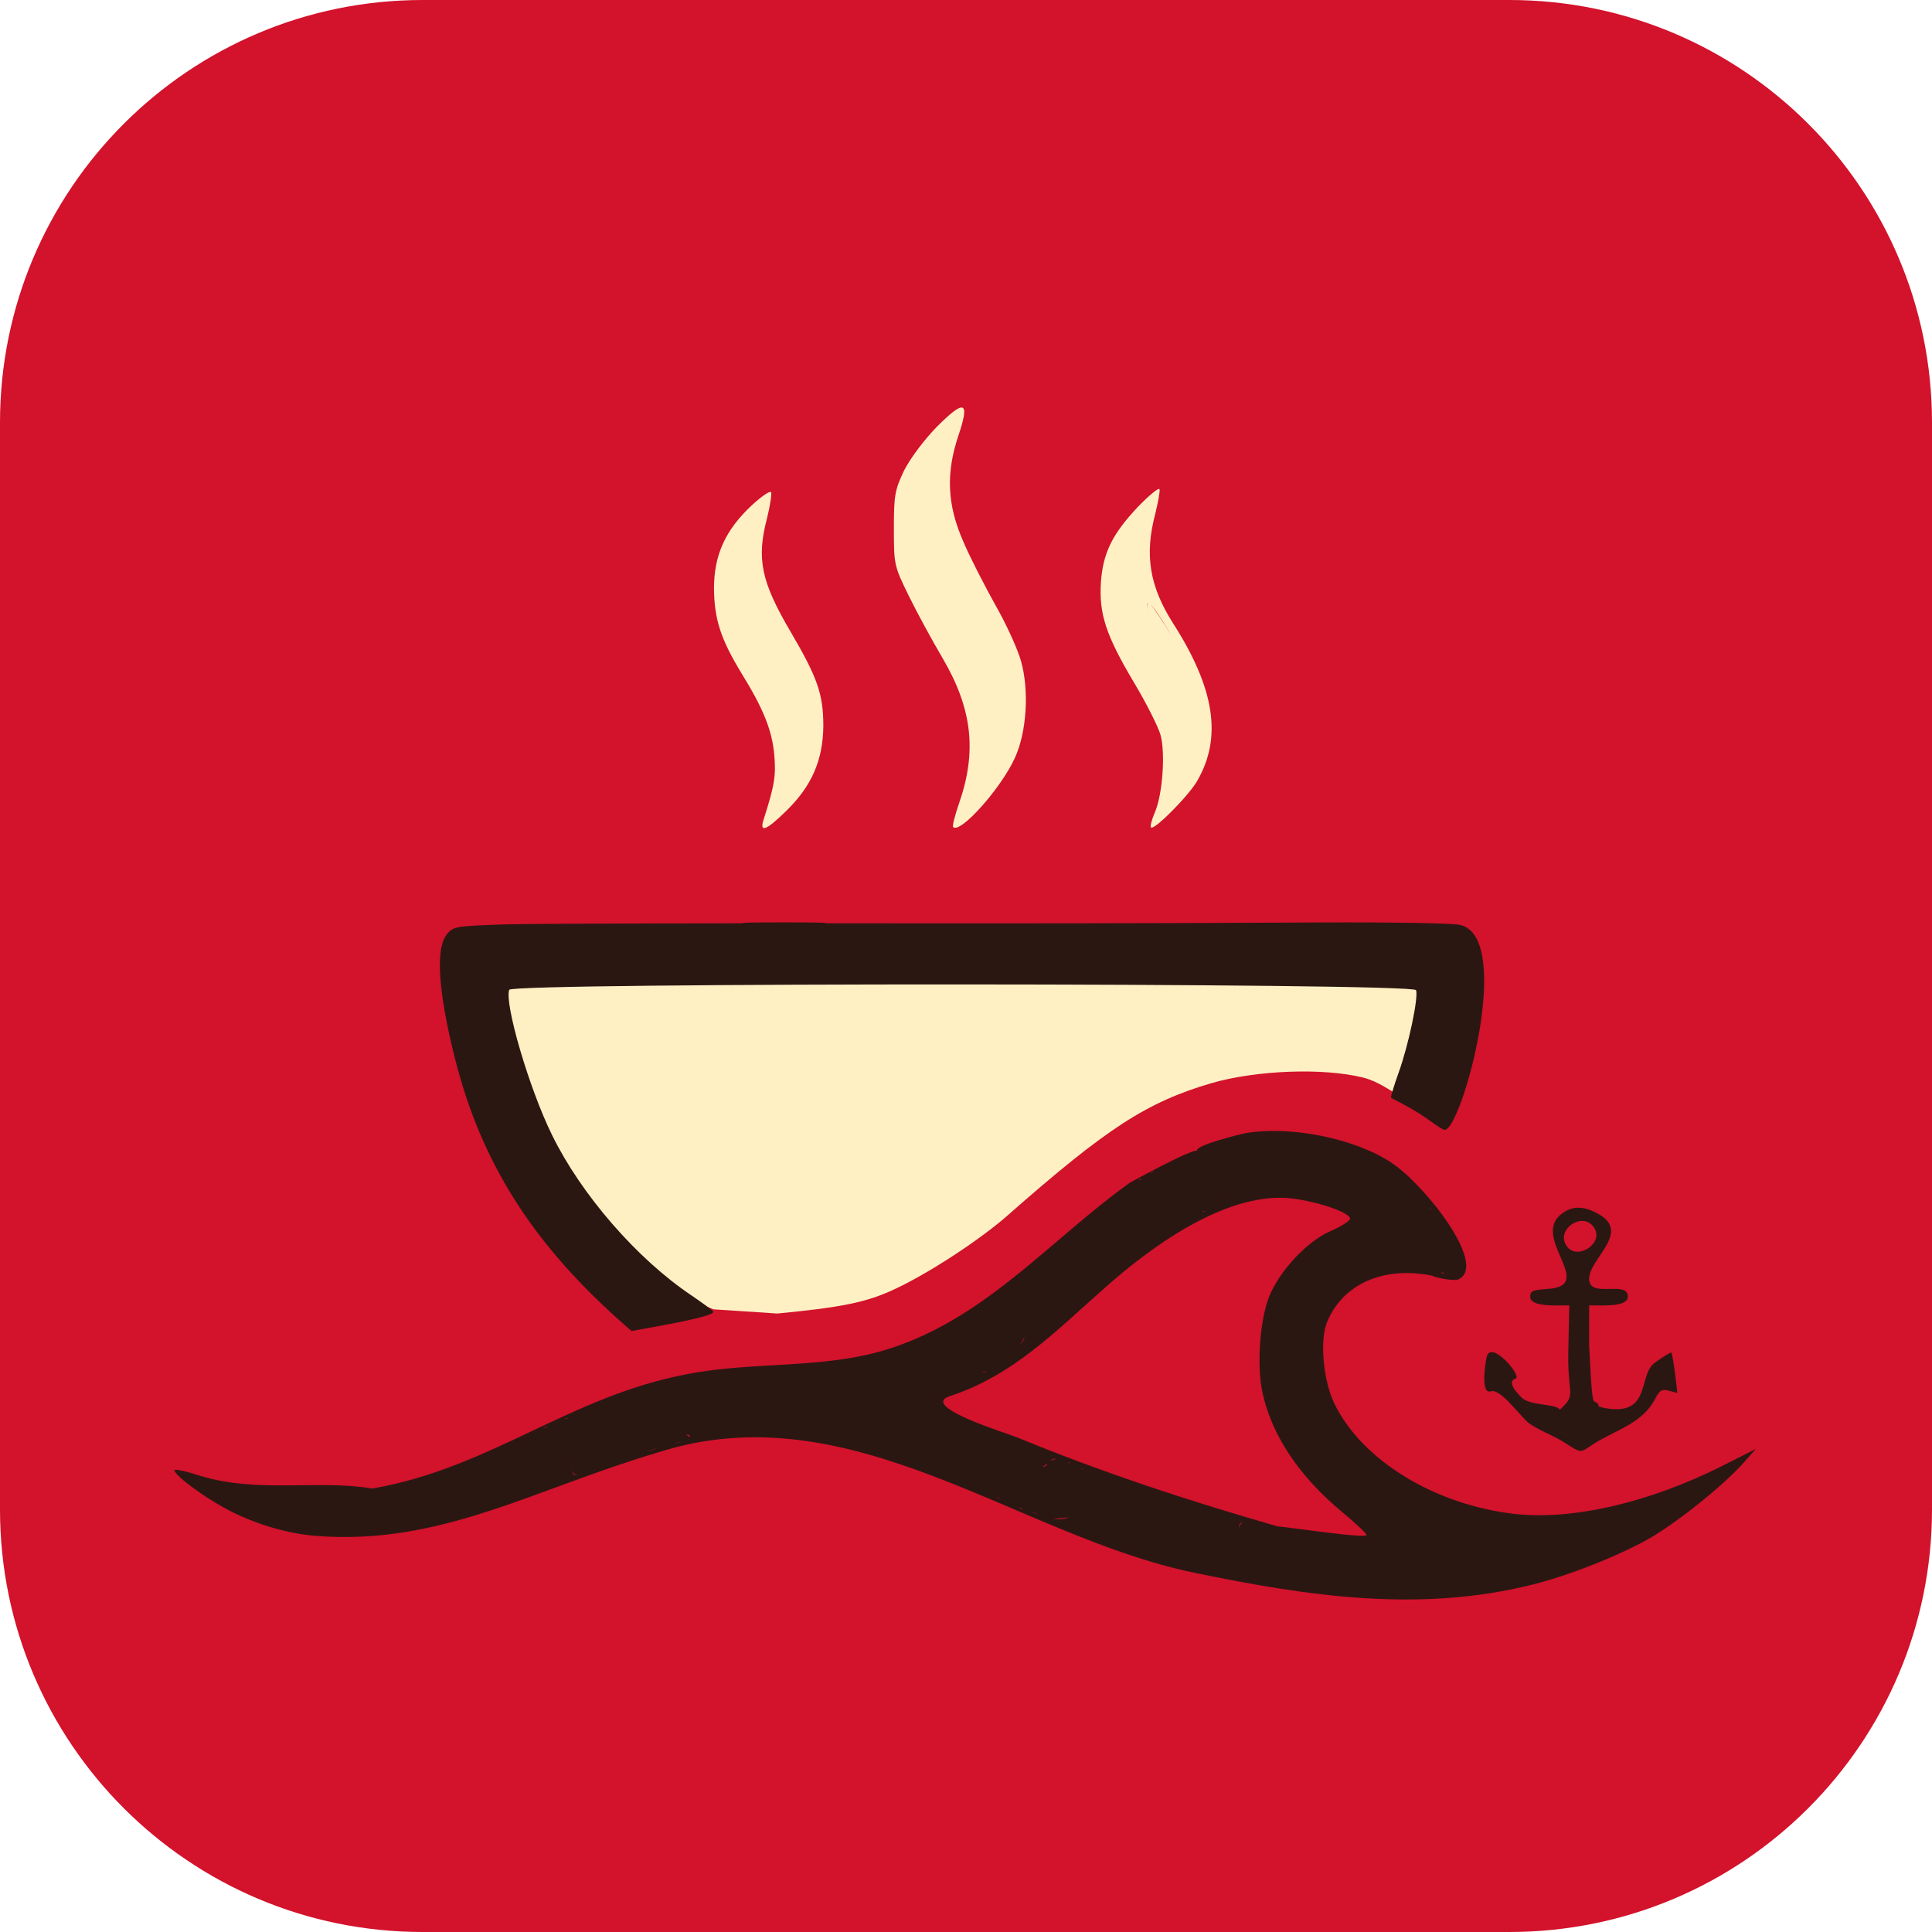
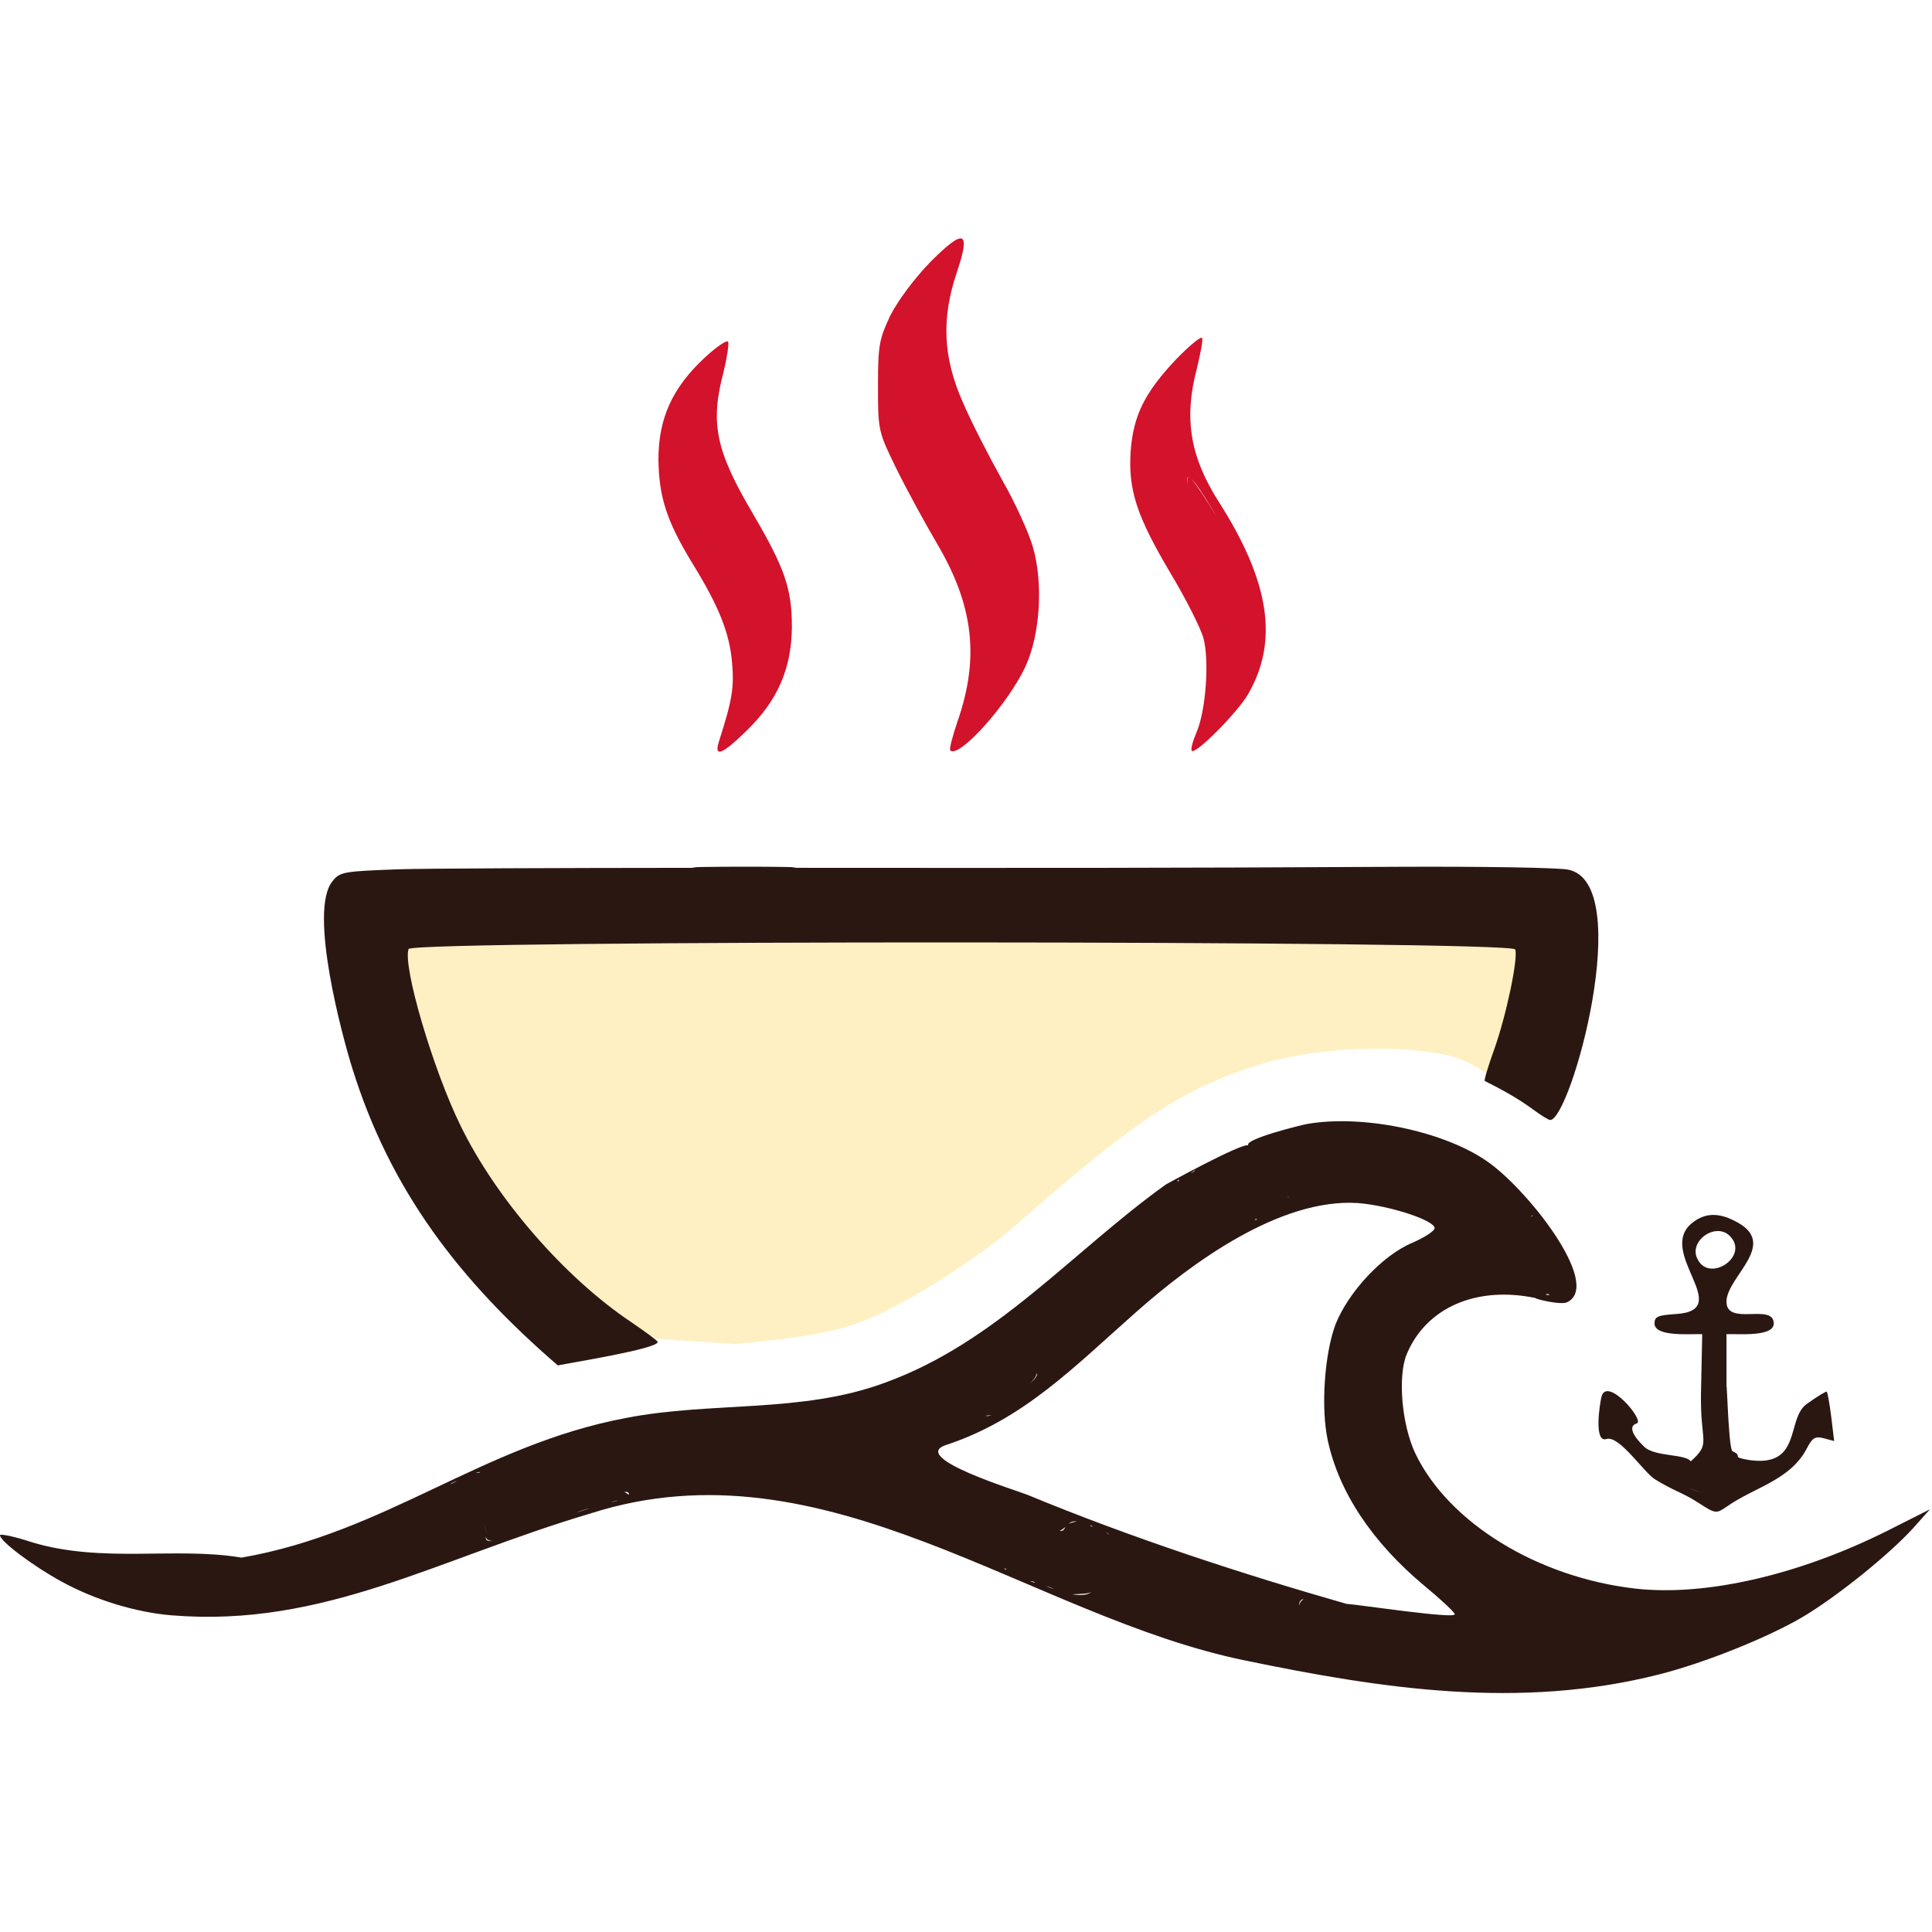
- <svg xmlns="http://www.w3.org/2000/svg" viewBox="0 0 512 512">
-   <rect width="512" height="512" rx="112" fill="#D3122C" />
-   <svg x="46" y="108" width="420" height="316" viewBox="0 0 470 354" fill="none">
-     <path d="M195.157 168.96L296.316 169.274L195.367 169.484C126.478 169.757 100.847 170.031 94.902 170.785C100.7 170.086 142.96 169.91 234.323 170.008C357.362 170.322 373.808 170.531 373.914 171.892C373.914 172.834 373.81 172.939 373.601 172.102C373.55 171.958 371.669 171.824 368.258 171.702C372.235 172.224 372.203 172.429 371.715 175.453C371.401 177.233 370.982 180.06 370.772 181.841C370.563 183.516 369.935 186.344 369.202 187.915C368.574 189.59 368.259 191.266 368.573 191.79C368.887 192.313 368.783 192.836 368.26 193.046C367.841 193.15 366.688 195.245 365.851 197.549C364.803 200.166 362.942 203.428 362 203.218C361.161 203.009 357.472 200.062 352.865 198.91C341.032 195.978 321.24 196.711 307.836 200.586C288.672 206.24 276.943 213.781 247.099 240.065C238.826 247.291 223.746 257.134 213.798 261.742C205.63 265.616 197.88 267.187 178.927 268.967L160 267.718L152.223 264.465C141.542 256.925 120.915 236.612 120.912 233.677C120.912 233.049 120.178 232.316 119.341 232.002C118.504 231.583 117.771 230.955 117.771 230.536C117.77 230.117 115.885 226.661 113.581 223.1C107.193 213.152 102.586 202.89 99.549 192.313C95.779 179.328 94.837 173.254 96.094 171.998C96.939 171.158 235.93 170.709 314.671 170.972C232.837 170.435 94.732 170.774 94.732 172.102C94.732 172.73 94.418 173.044 94.103 172.626C93.789 172.312 93.789 171.578 94.208 170.95C94.227 170.913 94.326 170.876 94.508 170.842C93.873 170.94 93.544 171.044 93.475 171.159C92.951 171.892 92.637 171.996 92.637 171.263C92.637 170.635 92.951 169.798 93.37 169.484C93.684 169.065 139.551 168.855 195.157 168.96Z" fill="#FFF0C4" />
-     <path d="M345.012 170.523C372.761 170.523 374.856 170.628 374.961 172.408C375.066 173.665 374.961 173.77 374.646 172.618C374.228 171.361 369.83 171.047 344.697 170.733L315.166 170.523H345.012Z" fill="#FFF0C4" />
-     <path d="M171.387 29.048C174.319 26.325 176.937 24.545 177.146 25.173C177.356 25.802 176.832 29.153 175.994 32.608C172.748 44.86 174.11 51.562 182.906 66.537C190.969 80.255 192.645 85.178 192.645 94.602C192.54 104.655 189.189 112.405 181.649 119.735C175.785 125.494 173.691 126.332 174.843 122.562C178.194 112.091 178.612 109.262 178.089 103.189C177.461 95.964 174.947 89.575 168.35 78.894C162.171 68.737 160.286 62.872 160.182 53.761C160.182 43.813 163.533 36.378 171.387 29.048Z" fill="#FFF0C4" />
-     <path fill-rule="evenodd" clip-rule="evenodd" d="M226.364 5.695C234.637 -2.578 236.208 -1.949 232.752 8.313C228.982 19.518 229.402 28.943 234.219 39.834C236.209 44.546 240.607 53.029 243.748 58.683C246.994 64.338 250.346 71.773 251.288 75.124C253.801 83.815 253.068 96.278 249.508 104.027C245.424 113.032 233.277 126.644 231.182 124.551C230.868 124.342 231.705 121.095 232.962 117.43C238.302 102.037 236.836 89.366 228.04 74.391C224.899 69.051 220.396 60.778 217.987 55.856C213.694 47.06 213.589 46.744 213.589 35.959C213.589 25.906 213.903 24.44 216.626 18.68C218.511 15.015 222.49 9.674 226.364 5.695ZM239.149 106.543C239.159 106.551 239.17 106.558 239.18 106.566C239.164 106.553 239.148 106.54 239.134 106.527L239.149 106.543Z" fill="#FFF0C4" />
-     <path fill-rule="evenodd" clip-rule="evenodd" d="M286.159 29.362C289.405 26.011 292.232 23.707 292.442 24.23C292.651 24.86 292.023 28.105 291.186 31.56C287.939 43.812 289.51 53.133 296.526 64.129C308.883 83.501 311.082 97.953 303.647 110.834C301.134 115.231 290.875 125.595 289.93 124.656C289.616 124.342 290.139 122.352 291.081 120.153C293.385 114.812 294.223 102.56 292.757 97.219C292.128 94.915 288.567 87.795 284.798 81.512C276.525 67.585 274.43 61.196 275.059 51.771C275.687 43.08 278.515 37.425 286.159 29.362ZM292.804 69.348C292.863 69.377 292.925 69.404 292.986 69.431C292.91 69.398 292.836 69.363 292.764 69.328L292.804 69.348ZM289.789 58.468C290.893 59.624 293.623 63.801 295.904 67.603C295.664 67.187 295.418 66.76 295.165 66.328C292.634 62.057 290.819 59.406 289.789 58.468ZM289.271 58.113C288.705 57.909 288.634 58.781 289.092 60.777C288.705 59.035 288.764 58.011 289.271 58.113Z" fill="#FFF0C4" />
-     <path fill-rule="evenodd" clip-rule="evenodd" d="M317.8 215.467C331 213.067 350.6 216.967 361.4 224.267C371.104 230.681 389.936 254.441 381.3 258.767C379.919 259.594 373.31 257.999 373.537 257.769C359.138 254.781 346.949 260.089 342.2 271.467C340 276.867 341 288.567 344.3 295.567C352.4 312.467 374.1 325.767 397.9 328.467C415 330.367 437.701 325.167 459.4 314.267L469.5 309.166L465.5 313.666C459.5 320.266 446.9 330.367 438.7 335.267C430.1 340.367 414.6 346.567 403.5 349.367C369.692 357.916 336.347 352.867 303 345.967C250.447 335.242 200.919 291.857 143.7 310.166C106.256 321.261 78.865 337.972 41.8 334.967C33.2 334.267 23.2 331.267 15 326.767C8.201 323.067 0.001 316.968 0 315.467C0.002 315.068 3.501 315.767 7.7 317.166C24.976 322.389 42.717 318.216 58.754 320.925C93.956 314.817 117.175 293.583 152.2 286.967C173.181 282.862 194.936 285.909 215.3 278.367C242.406 268.541 260.711 246.608 283.545 230.202C282.987 230.473 302.424 219.791 303.654 220.658C302.579 219.107 316.71 215.661 317.8 215.467ZM321.75 346.159C321.605 345.836 321.629 345.889 321.75 346.159ZM389.234 341.754C389.23 341.681 389.261 341.988 389.234 341.754ZM389.272 341.309C389.18 341.759 389.199 341.666 389.272 341.309ZM389.296 341.203C389.357 340.96 389.29 341.225 389.296 341.203ZM330.3 234.666C311.339 233.463 289.836 249.247 276.3 261.267C261.509 274.308 248.991 287.394 230 293.567C221.339 296.66 247.372 304.583 250 305.666C275.446 316.186 301.952 324.836 327.512 332.16C331.129 332.434 354.29 335.965 353.9 334.666C353.698 334.065 350.399 330.966 346.5 327.767C333.8 317.167 325.7 304.967 323 292.367C321.3 284.467 322.2 271.366 324.9 264.166C328.001 256.367 336.2 247.467 343.5 244.367C346.5 243.067 349 241.467 349 240.767C348.999 238.867 337.999 235.266 330.3 234.666ZM317.095 331.019C316.38 331.048 315.861 332.01 316.078 332.654C316.02 332.185 316.358 331.58 317.095 331.019ZM393.888 331.958C394.065 332.01 394.081 332.015 393.888 331.958ZM393.811 331.938C393.616 331.888 393.631 331.892 393.811 331.938ZM265.473 329.301C264.851 329.66 263.537 329.776 260.833 329.841C262.987 330.185 264.665 329.993 265.473 329.301ZM254.465 327.886C255.081 328.099 255.7 328.307 256.306 328.548C255.903 328.259 255.205 328.018 254.465 327.886ZM251.733 327.027C249.371 326.405 251.88 326.695 251.733 327.027ZM244.813 323.871C243.65 323.48 244.927 323.487 244.813 323.871ZM341.755 321.919C341.181 321.741 341.856 321.948 341.755 321.919ZM118.248 315.752C118.028 316.632 118.382 316.927 119.751 316.883C118.622 316.737 118.188 316.389 118.248 315.752ZM271.394 315.747C271.196 315.865 271.16 315.8 271.394 315.747ZM269.102 314.739C270.073 315.354 269.845 315.551 269.102 314.739ZM117.2 312.467C117.878 313.145 118.338 314.253 118.342 315.123C118.373 314.259 117.903 313.17 117.2 312.467ZM259.16 313.47C258.564 314.004 258.13 314.307 257.795 314.361C258.298 314.581 258.831 314.308 259.16 313.47ZM265.196 313.059C266.723 313.6 265.121 313.36 265.196 313.059ZM261.977 312.14C261.055 312.022 260.512 312.216 259.957 312.713C260.47 312.461 261.191 312.252 261.977 312.14ZM143.455 308.94C142.352 309.171 141.197 309.547 140.284 309.971C141.096 309.671 142.157 309.325 143.455 308.94ZM113.21 308.395C113.177 308.186 113.223 308.48 113.21 308.395ZM150 307.067C149.477 307.198 149.008 307.35 148.623 307.513C148.969 307.423 150.835 306.919 150 307.067ZM153 305.467C153 305.03 152.464 304.821 151.794 304.977C152.217 304.879 152.999 305.901 153 305.467ZM111.099 302.234C110.571 302.52 110.008 302.73 109.502 303.058C110.042 302.914 110.614 302.618 111.099 302.234ZM116.811 300.111C116.846 300.413 114.668 300.17 116.811 300.111ZM239.836 286.383C240.188 286.609 240.788 286.409 241.14 286.301L239.836 286.383ZM235.793 283.8C235.768 283.782 235.808 283.81 235.793 283.8ZM235.694 283.714C235.672 283.692 235.721 283.741 235.694 283.714ZM252.231 276.1C252.124 276.803 251.378 277.794 250.449 278.656C251.639 277.639 252.563 276.499 252.231 276.1ZM258.988 274.233C259.027 274.293 258.922 274.481 258.988 274.233ZM376.8 256.867C376.556 256.745 376.274 256.772 376.001 256.948C376.273 257.004 377.283 257.148 376.8 256.867ZM368.6 251.994C368.663 251.71 368.527 252.351 368.6 251.994ZM305.936 238.644C304.959 238.99 305.075 238.382 305.936 238.644ZM372.945 237.648C372.127 238.385 372.545 237.632 372.945 237.648ZM313.001 232.968C313.729 233.284 313.96 233.568 313.001 232.968ZM309.042 229.943C308.909 229.772 308.908 229.77 309.042 229.943ZM286.781 228.951C286.979 229.493 285.893 229.547 286.781 228.951ZM290.886 226.423C290.69 226.691 290.252 227.053 289.659 227.421C290.259 227.209 290.692 226.871 290.886 226.423ZM305.241 220.647C304.613 221.027 304.59 221.015 305.241 220.647ZM306.612 220.32C306.789 220.012 306.571 220.398 306.612 220.32Z" fill="#2B1712" />
-     <path fill-rule="evenodd" clip-rule="evenodd" d="M411.7 239.467C414.7 237.067 418.001 236.967 421.9 238.967C433.267 244.478 420.001 252.51 420 258.666C420 264.721 431.5 258.879 431.5 263.967C431.5 267.34 422.548 266.435 420 266.567V282.463C420.002 270.655 420.298 294.666 421.5 295.067C424.306 296.342 420.737 296.355 425.4 297.166C438.498 299.131 434.452 287.172 439.5 283.567C441.999 281.768 444.298 280.368 444.4 280.567C444.601 280.768 445.1 283.568 445.5 286.767L446.2 292.567L443.6 291.867C441.6 291.367 440.899 291.767 439.6 294.267C435.554 302.156 426.637 303.826 420 308.567C417.5 310.267 417.3 310.266 413.3 307.666C409.363 305.099 406.789 304.517 402.6 301.867C399.922 300.237 393.937 291.102 390.8 292.067C387.673 293.109 389.17 283.487 389.6 281.767C390.918 276.713 400.145 287.537 398.2 288.267C396.2 288.867 396.9 290.967 400 293.967C402.57 296.43 410.08 295.649 411.309 297.51C416.397 292.905 413.585 293.299 413.8 280.967L414.1 266.567C411.535 266.434 402.5 267.342 402.5 263.967C402.5 262.268 403.3 261.966 407.7 261.666C422.287 260.773 402.698 246.554 411.7 239.467ZM410.956 304.151C411.9 304.356 413.011 304.729 413.878 305.17C412.963 304.674 411.873 304.312 410.956 304.151ZM420.8 242.666C417.3 239.168 410.601 244.067 413 248.367C415.884 254.134 425.723 247.589 420.8 242.666Z" fill="#2B1712" />
-     <path fill-rule="evenodd" clip-rule="evenodd" d="M340 152.867C360.6 152.767 379.3 153.067 381.5 153.567C398.043 156.825 382.131 214.465 377.1 214.467C376.699 214.466 374.8 213.266 372.9 211.867C369.267 209.19 365.231 206.986 361.2 204.967C361.001 204.765 362.001 201.466 363.4 197.567C366.4 189.267 369.399 174.968 368.6 172.967C367.775 170.768 100.252 170.667 99.4 172.867C97.9 176.867 105.3 202.167 112.1 215.967C120.7 233.567 137.3 252.766 153.6 263.666C157.098 266.065 159.998 268.166 160 268.467C159.974 270.147 138.554 273.558 135.7 274.166C111.888 253.606 95.007 231.768 85.7 201.867C83.379 194.475 74.939 163.521 80.9 156.367C82.7 154.067 83.601 153.967 97.2 153.467C103.408 153.267 134.897 153.141 169.556 153.116C161.912 152.758 200.156 152.746 192.513 153.116C256.449 153.152 282.2 153.175 340 152.867ZM89.289 162.042C88.88 162.432 88.903 162.411 89.289 162.042ZM89.842 161.563C90.228 161.268 90.302 161.211 89.842 161.563ZM89.842 161.563C90.228 161.268 90.302 161.211 89.842 161.563Z" fill="#2B1712" />
-   </svg>
+ <svg xmlns="http://www.w3.org/2000/svg" viewBox="0 -58 470 470" fill="none">
+   <style>@media (prefers-color-scheme: dark) { .ink { fill: #FFF0C4 } }</style>
+   <path d="M195.157 168.96L296.316 169.274L195.367 169.484C126.478 169.757 100.847 170.031 94.902 170.785C100.7 170.086 142.96 169.91 234.323 170.008C357.362 170.322 373.808 170.531 373.914 171.892C373.914 172.834 373.81 172.939 373.601 172.102C373.55 171.958 371.669 171.824 368.258 171.702C372.235 172.224 372.203 172.429 371.715 175.453C371.401 177.233 370.982 180.06 370.772 181.841C370.563 183.516 369.935 186.344 369.202 187.915C368.574 189.59 368.259 191.266 368.573 191.79C368.887 192.313 368.783 192.836 368.26 193.046C367.841 193.15 366.688 195.245 365.851 197.549C364.803 200.166 362.942 203.428 362 203.218C361.161 203.009 357.472 200.062 352.865 198.91C341.032 195.978 321.24 196.711 307.836 200.586C288.672 206.24 276.943 213.781 247.099 240.065C238.826 247.291 223.746 257.134 213.798 261.742C205.63 265.616 197.88 267.187 178.927 268.967L160 267.718L152.223 264.465C141.542 256.925 120.915 236.612 120.912 233.677C120.912 233.049 120.178 232.316 119.341 232.002C118.504 231.583 117.771 230.955 117.771 230.536C117.77 230.117 115.885 226.661 113.581 223.1C107.193 213.152 102.586 202.89 99.549 192.313C95.779 179.328 94.837 173.254 96.094 171.998C96.939 171.158 235.93 170.709 314.671 170.972C232.837 170.435 94.732 170.774 94.732 172.102C94.732 172.73 94.418 173.044 94.103 172.626C93.789 172.312 93.789 171.578 94.208 170.95C94.227 170.913 94.326 170.876 94.508 170.842C93.873 170.94 93.544 171.044 93.475 171.159C92.951 171.892 92.637 171.996 92.637 171.263C92.637 170.635 92.951 169.798 93.37 169.484C93.684 169.065 139.551 168.855 195.157 168.96Z" fill="#FFF0C4" />
+   <path d="M345.012 170.523C372.761 170.523 374.856 170.628 374.961 172.408C375.066 173.665 374.961 173.77 374.646 172.618C374.228 171.361 369.83 171.047 344.697 170.733L315.166 170.523H345.012Z" fill="#FFF0C4" />
+   <path d="M171.387 29.048C174.319 26.325 176.937 24.545 177.146 25.173C177.356 25.802 176.832 29.153 175.994 32.608C172.748 44.86 174.11 51.562 182.906 66.537C190.969 80.255 192.645 85.178 192.645 94.602C192.54 104.655 189.189 112.405 181.649 119.735C175.785 125.494 173.691 126.332 174.843 122.562C178.194 112.091 178.612 109.262 178.089 103.189C177.461 95.964 174.947 89.575 168.35 78.894C162.171 68.737 160.286 62.872 160.182 53.761C160.182 43.813 163.533 36.378 171.387 29.048Z" fill="#D3122C" />
+   <path fill-rule="evenodd" clip-rule="evenodd" d="M226.364 5.695C234.637 -2.578 236.208 -1.949 232.752 8.313C228.982 19.518 229.402 28.943 234.219 39.834C236.209 44.546 240.607 53.029 243.748 58.683C246.994 64.338 250.346 71.773 251.288 75.124C253.801 83.815 253.068 96.278 249.508 104.027C245.424 113.032 233.277 126.644 231.182 124.551C230.868 124.342 231.705 121.095 232.962 117.43C238.302 102.037 236.836 89.366 228.04 74.391C224.899 69.051 220.396 60.778 217.987 55.856C213.694 47.06 213.589 46.744 213.589 35.959C213.589 25.906 213.903 24.44 216.626 18.68C218.511 15.015 222.49 9.674 226.364 5.695ZM239.149 106.543C239.159 106.551 239.17 106.558 239.18 106.566C239.164 106.553 239.148 106.54 239.134 106.527L239.149 106.543Z" fill="#D3122C" />
+   <path fill-rule="evenodd" clip-rule="evenodd" d="M286.159 29.362C289.405 26.011 292.232 23.707 292.442 24.23C292.651 24.86 292.023 28.105 291.186 31.56C287.939 43.812 289.51 53.133 296.526 64.129C308.883 83.501 311.082 97.953 303.647 110.834C301.134 115.231 290.875 125.595 289.93 124.656C289.616 124.342 290.139 122.352 291.081 120.153C293.385 114.812 294.223 102.56 292.757 97.219C292.128 94.915 288.567 87.795 284.798 81.512C276.525 67.585 274.43 61.196 275.059 51.771C275.687 43.08 278.515 37.425 286.159 29.362ZM292.804 69.348C292.863 69.377 292.925 69.404 292.986 69.431C292.91 69.398 292.836 69.363 292.764 69.328L292.804 69.348ZM289.789 58.468C290.893 59.624 293.623 63.801 295.904 67.603C295.664 67.187 295.418 66.76 295.165 66.328C292.634 62.057 290.819 59.406 289.789 58.468ZM289.271 58.113C288.705 57.909 288.634 58.781 289.092 60.777C288.705 59.035 288.764 58.011 289.271 58.113Z" fill="#D3122C" />
+   <path fill-rule="evenodd" clip-rule="evenodd" d="M317.8 215.467C331 213.067 350.6 216.967 361.4 224.267C371.104 230.681 389.936 254.441 381.3 258.767C379.919 259.594 373.31 257.999 373.537 257.769C359.138 254.781 346.949 260.089 342.2 271.467C340 276.867 341 288.567 344.3 295.567C352.4 312.467 374.1 325.767 397.9 328.467C415 330.367 437.701 325.167 459.4 314.267L469.5 309.166L465.5 313.666C459.5 320.266 446.9 330.367 438.7 335.267C430.1 340.367 414.6 346.567 403.5 349.367C369.692 357.916 336.347 352.867 303 345.967C250.447 335.242 200.919 291.857 143.7 310.166C106.256 321.261 78.865 337.972 41.8 334.967C33.2 334.267 23.2 331.267 15 326.767C8.201 323.067 0.001 316.968 0 315.467C0.002 315.068 3.501 315.767 7.7 317.166C24.976 322.389 42.717 318.216 58.754 320.925C93.956 314.817 117.175 293.583 152.2 286.967C173.181 282.862 194.936 285.909 215.3 278.367C242.406 268.541 260.711 246.608 283.545 230.202C282.987 230.473 302.424 219.791 303.654 220.658C302.579 219.107 316.71 215.661 317.8 215.467ZM321.75 346.159C321.605 345.836 321.629 345.889 321.75 346.159ZM389.234 341.754C389.23 341.681 389.261 341.988 389.234 341.754ZM389.272 341.309C389.18 341.759 389.199 341.666 389.272 341.309ZM389.296 341.203C389.357 340.96 389.29 341.225 389.296 341.203ZM330.3 234.666C311.339 233.463 289.836 249.247 276.3 261.267C261.509 274.308 248.991 287.394 230 293.567C221.339 296.66 247.372 304.583 250 305.666C275.446 316.186 301.952 324.836 327.512 332.16C331.129 332.434 354.29 335.965 353.9 334.666C353.698 334.065 350.399 330.966 346.5 327.767C333.8 317.167 325.7 304.967 323 292.367C321.3 284.467 322.2 271.366 324.9 264.166C328.001 256.367 336.2 247.467 343.5 244.367C346.5 243.067 349 241.467 349 240.767C348.999 238.867 337.999 235.266 330.3 234.666ZM317.095 331.019C316.38 331.048 315.861 332.01 316.078 332.654C316.02 332.185 316.358 331.58 317.095 331.019ZM393.888 331.958C394.065 332.01 394.081 332.015 393.888 331.958ZM393.811 331.938C393.616 331.888 393.631 331.892 393.811 331.938ZM265.473 329.301C264.851 329.66 263.537 329.776 260.833 329.841C262.987 330.185 264.665 329.993 265.473 329.301ZM254.465 327.886C255.081 328.099 255.7 328.307 256.306 328.548C255.903 328.259 255.205 328.018 254.465 327.886ZM251.733 327.027C249.371 326.405 251.88 326.695 251.733 327.027ZM244.813 323.871C243.65 323.48 244.927 323.487 244.813 323.871ZM341.755 321.919C341.181 321.741 341.856 321.948 341.755 321.919ZM118.248 315.752C118.028 316.632 118.382 316.927 119.751 316.883C118.622 316.737 118.188 316.389 118.248 315.752ZM271.394 315.747C271.196 315.865 271.16 315.8 271.394 315.747ZM269.102 314.739C270.073 315.354 269.845 315.551 269.102 314.739ZM117.2 312.467C117.878 313.145 118.338 314.253 118.342 315.123C118.373 314.259 117.903 313.17 117.2 312.467ZM259.16 313.47C258.564 314.004 258.13 314.307 257.795 314.361C258.298 314.581 258.831 314.308 259.16 313.47ZM265.196 313.059C266.723 313.6 265.121 313.36 265.196 313.059ZM261.977 312.14C261.055 312.022 260.512 312.216 259.957 312.713C260.47 312.461 261.191 312.252 261.977 312.14ZM143.455 308.94C142.352 309.171 141.197 309.547 140.284 309.971C141.096 309.671 142.157 309.325 143.455 308.94ZM113.21 308.395C113.177 308.186 113.223 308.48 113.21 308.395ZM150 307.067C149.477 307.198 149.008 307.35 148.623 307.513C148.969 307.423 150.835 306.919 150 307.067ZM153 305.467C153 305.03 152.464 304.821 151.794 304.977C152.217 304.879 152.999 305.901 153 305.467ZM111.099 302.234C110.571 302.52 110.008 302.73 109.502 303.058C110.042 302.914 110.614 302.618 111.099 302.234ZM116.811 300.111C116.846 300.413 114.668 300.17 116.811 300.111ZM239.836 286.383C240.188 286.609 240.788 286.409 241.14 286.301L239.836 286.383ZM235.793 283.8C235.768 283.782 235.808 283.81 235.793 283.8ZM235.694 283.714C235.672 283.692 235.721 283.741 235.694 283.714ZM252.231 276.1C252.124 276.803 251.378 277.794 250.449 278.656C251.639 277.639 252.563 276.499 252.231 276.1ZM258.988 274.233C259.027 274.293 258.922 274.481 258.988 274.233ZM376.8 256.867C376.556 256.745 376.274 256.772 376.001 256.948C376.273 257.004 377.283 257.148 376.8 256.867ZM368.6 251.994C368.663 251.71 368.527 252.351 368.6 251.994ZM305.936 238.644C304.959 238.99 305.075 238.382 305.936 238.644ZM372.945 237.648C372.127 238.385 372.545 237.632 372.945 237.648ZM313.001 232.968C313.729 233.284 313.96 233.568 313.001 232.968ZM309.042 229.943C308.909 229.772 308.908 229.77 309.042 229.943ZM286.781 228.951C286.979 229.493 285.893 229.547 286.781 228.951ZM290.886 226.423C290.69 226.691 290.252 227.053 289.659 227.421C290.259 227.209 290.692 226.871 290.886 226.423ZM305.241 220.647C304.613 221.027 304.59 221.015 305.241 220.647ZM306.612 220.32C306.789 220.012 306.571 220.398 306.612 220.32Z" class="ink" fill="#2B1712" />
+   <path fill-rule="evenodd" clip-rule="evenodd" d="M411.7 239.467C414.7 237.067 418.001 236.967 421.9 238.967C433.267 244.478 420.001 252.51 420 258.666C420 264.721 431.5 258.879 431.5 263.967C431.5 267.34 422.548 266.435 420 266.567V282.463C420.002 270.655 420.298 294.666 421.5 295.067C424.306 296.342 420.737 296.355 425.4 297.166C438.498 299.131 434.452 287.172 439.5 283.567C441.999 281.768 444.298 280.368 444.4 280.567C444.601 280.768 445.1 283.568 445.5 286.767L446.2 292.567L443.6 291.867C441.6 291.367 440.899 291.767 439.6 294.267C435.554 302.156 426.637 303.826 420 308.567C417.5 310.267 417.3 310.266 413.3 307.666C409.363 305.099 406.789 304.517 402.6 301.867C399.922 300.237 393.937 291.102 390.8 292.067C387.673 293.109 389.17 283.487 389.6 281.767C390.918 276.713 400.145 287.537 398.2 288.267C396.2 288.867 396.9 290.967 400 293.967C402.57 296.43 410.08 295.649 411.309 297.51C416.397 292.905 413.585 293.299 413.8 280.967L414.1 266.567C411.535 266.434 402.5 267.342 402.5 263.967C402.5 262.268 403.3 261.966 407.7 261.666C422.287 260.773 402.698 246.554 411.7 239.467ZM410.956 304.151C411.9 304.356 413.011 304.729 413.878 305.17C412.963 304.674 411.873 304.312 410.956 304.151ZM420.8 242.666C417.3 239.168 410.601 244.067 413 248.367C415.884 254.134 425.723 247.589 420.8 242.666Z" class="ink" fill="#2B1712" />
+   <path fill-rule="evenodd" clip-rule="evenodd" d="M340 152.867C360.6 152.767 379.3 153.067 381.5 153.567C398.043 156.825 382.131 214.465 377.1 214.467C376.699 214.466 374.8 213.266 372.9 211.867C369.267 209.19 365.231 206.986 361.2 204.967C361.001 204.765 362.001 201.466 363.4 197.567C366.4 189.267 369.399 174.968 368.6 172.967C367.775 170.768 100.252 170.667 99.4 172.867C97.9 176.867 105.3 202.167 112.1 215.967C120.7 233.567 137.3 252.766 153.6 263.666C157.098 266.065 159.998 268.166 160 268.467C159.974 270.147 138.554 273.558 135.7 274.166C111.888 253.606 95.007 231.768 85.7 201.867C83.379 194.475 74.939 163.521 80.9 156.367C82.7 154.067 83.601 153.967 97.2 153.467C103.408 153.267 134.897 153.141 169.556 153.116C161.912 152.758 200.156 152.746 192.513 153.116C256.449 153.152 282.2 153.175 340 152.867ZM89.289 162.042C88.88 162.432 88.903 162.411 89.289 162.042ZM89.842 161.563C90.228 161.268 90.302 161.211 89.842 161.563ZM89.842 161.563C90.228 161.268 90.302 161.211 89.842 161.563Z" class="ink" fill="#2B1712" />
</svg>
